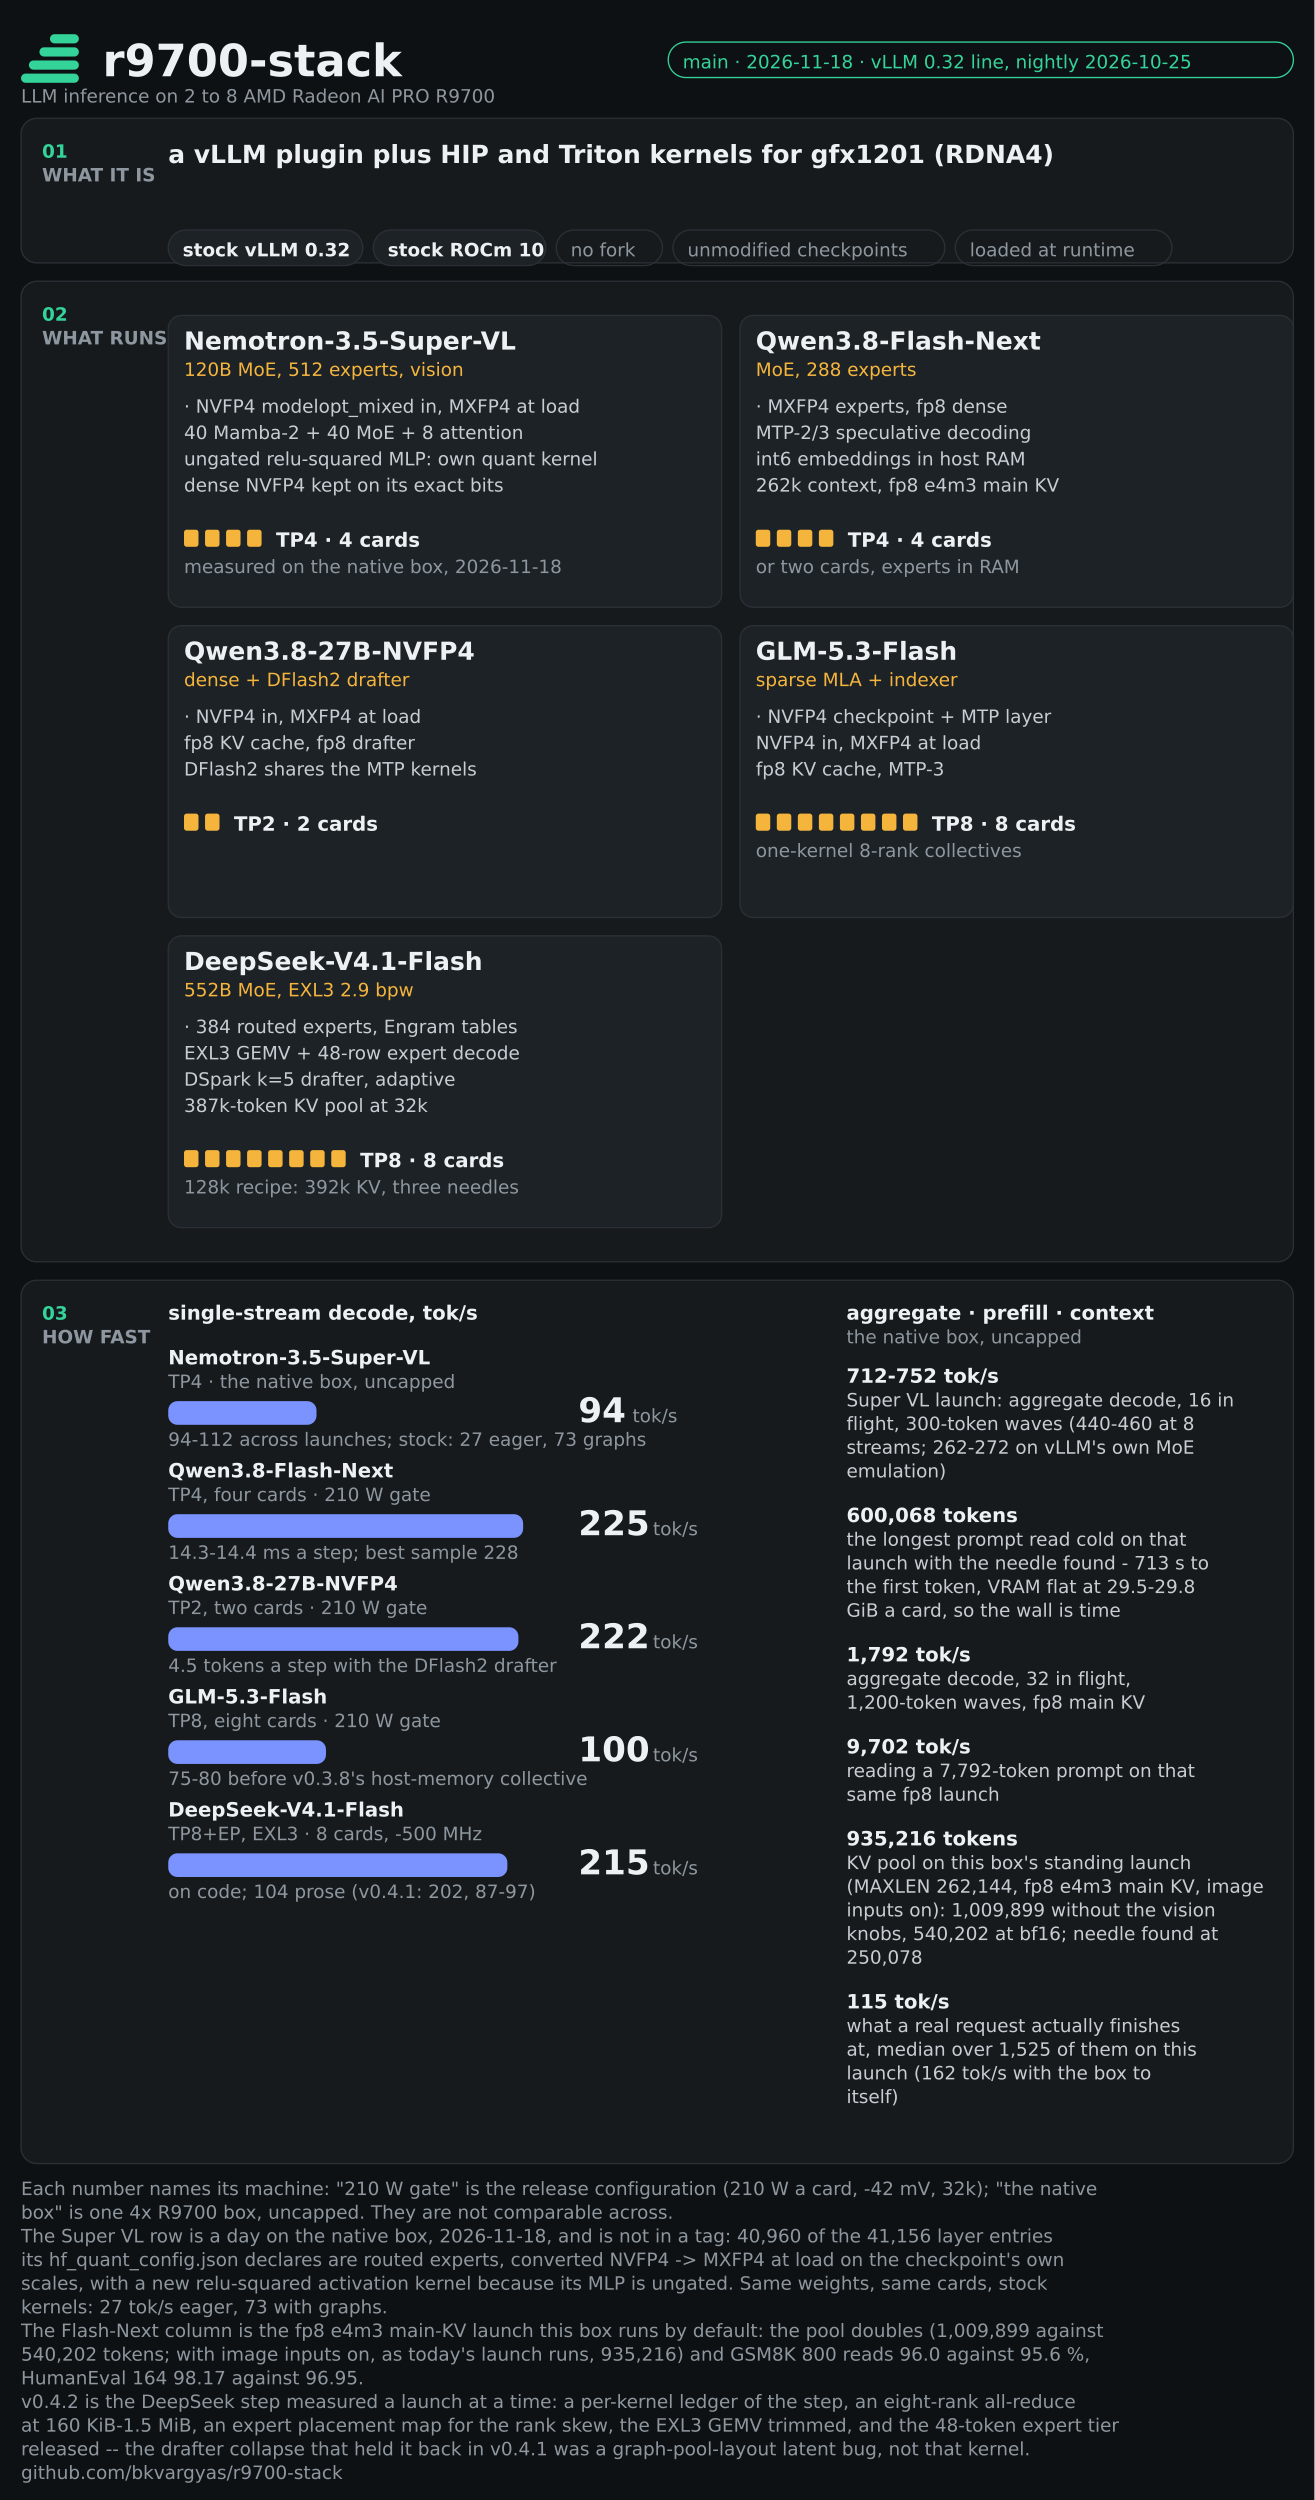
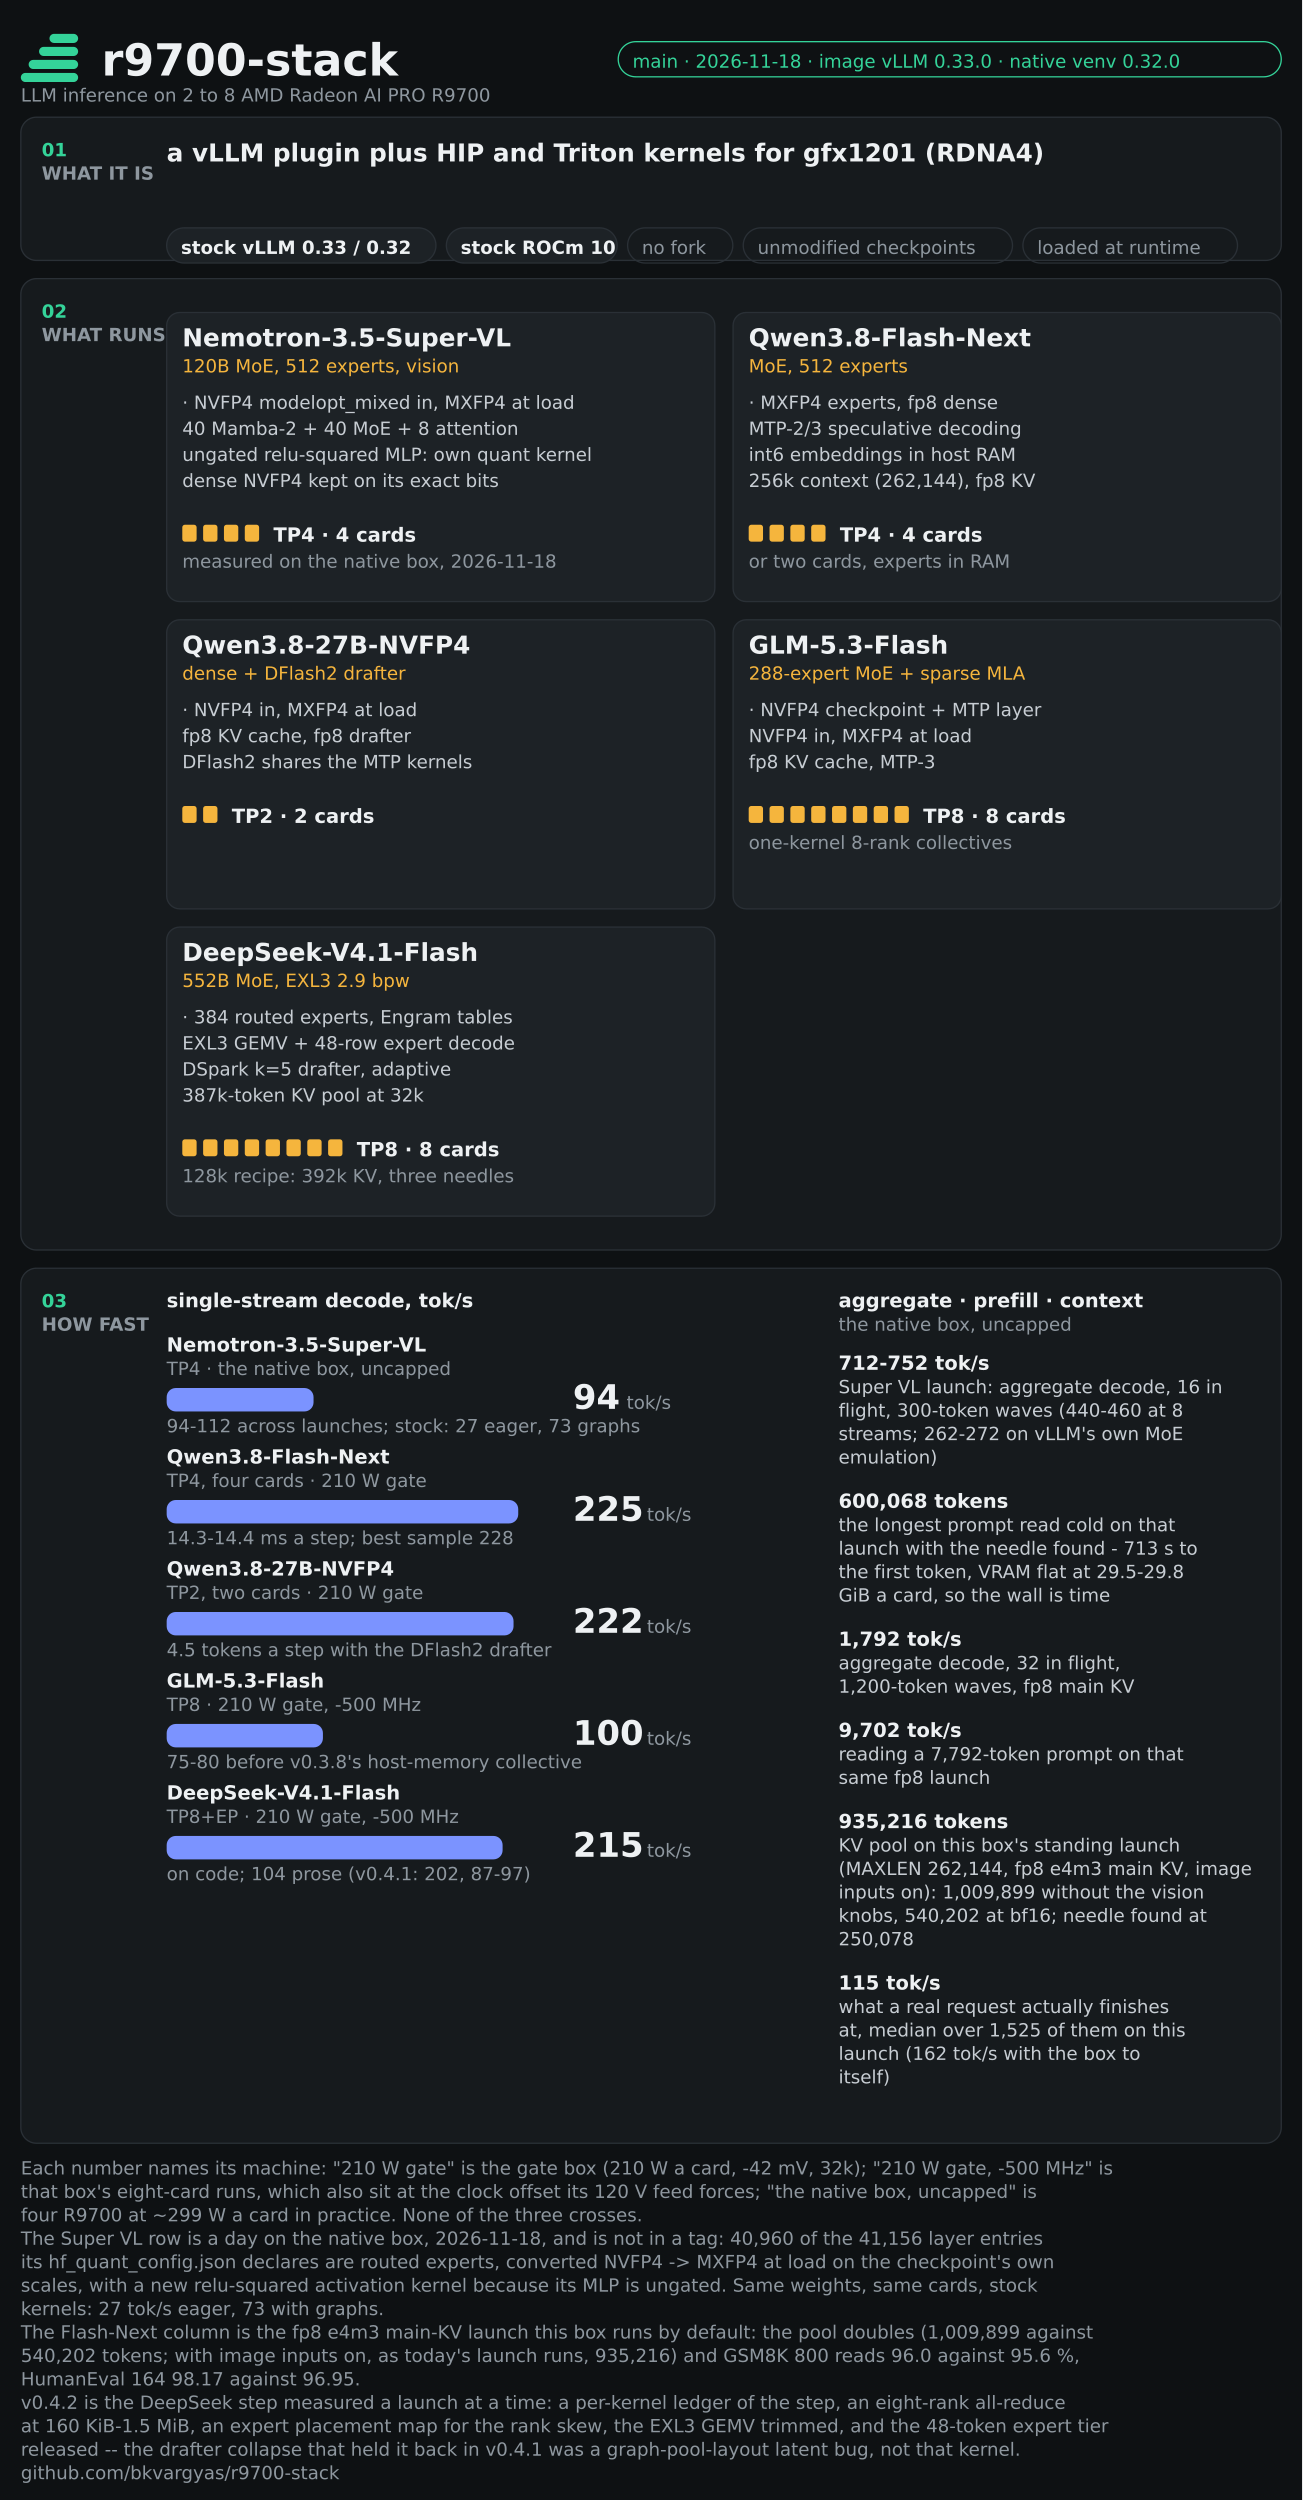
- <svg xmlns="http://www.w3.org/2000/svg" width="1000" height="1902" viewBox="0 0 1000 1902" font-family="Outfit, 'DejaVu Sans', system-ui, sans-serif" role="img">
-   <rect x="0" y="0" width="1000" height="1902" rx="0" fill="#0e1113" stroke="none" />
+ <svg xmlns="http://www.w3.org/2000/svg" width="1000" height="1920" viewBox="0 0 1000 1920" font-family="Outfit, 'DejaVu Sans', system-ui, sans-serif" role="img">
+   <rect x="0" y="0" width="1000" height="1920" rx="0" fill="#0e1113" stroke="none" />
  <rect x="38.0" y="26.0" width="22.0" height="7.0" rx="3.5" fill="#34d399" stroke="none" />
  <rect x="30.0" y="36.0" width="30.0" height="7.0" rx="3.5" fill="#34d399" stroke="none" />
  <rect x="22.0" y="46.0" width="38.0" height="7.0" rx="3.5" fill="#34d399" stroke="none" />
  <rect x="16.0" y="56.0" width="44.0" height="7.0" rx="3.5" fill="#34d399" stroke="none" />
  <text x="78.0" y="58" font-size="34" font-weight="800" fill="#eef1f3">r9700-stack</text>
-   <rect x="508.4" y="32" width="475.6" height="27" rx="13.5" fill="none" stroke="#34d399" />
-   <text x="519.4" y="52" font-size="14" fill="#34d399">main · 2026-11-18 · vLLM 0.32 line, nightly 2026-10-25</text>
+   <rect x="474.8" y="32" width="509.2" height="27" rx="13.5" fill="none" stroke="#34d399" />
+   <text x="485.8" y="52" font-size="14" fill="#34d399">main · 2026-11-18 · image vLLM 0.33.0 · native venv 0.32.0</text>
  <text x="16" y="78" font-size="14" fill="#8e979f">LLM inference on 2 to 8 AMD Radeon AI PRO R9700</text>
  <rect x="16" y="90" width="968" height="110" rx="12" fill="#161a1d" stroke="#2a3036" />
  <text x="32" y="120" font-size="14" font-weight="700" fill="#34d399">01</text>
  <text x="32" y="138" font-size="14" font-weight="700" fill="#8e979f">WHAT IT IS</text>
  <rect x="16" y="214" width="968" height="746" rx="12" fill="#161a1d" stroke="#2a3036" />
  <text x="32" y="244" font-size="14" font-weight="700" fill="#34d399">02</text>
  <text x="32" y="262" font-size="14" font-weight="700" fill="#8e979f">WHAT RUNS</text>
  <rect x="16" y="974" width="968" height="672" rx="12" fill="#161a1d" stroke="#2a3036" />
  <text x="32" y="1004" font-size="14" font-weight="700" fill="#34d399">03</text>
  <text x="32" y="1022" font-size="14" font-weight="700" fill="#8e979f">HOW FAST</text>
  <text x="128" y="124" font-size="19" font-weight="600" fill="#eef1f3">a vLLM plugin plus HIP and Triton kernels for gfx1201 (RDNA4)</text>
-   <rect x="128" y="175" width="148.0" height="27" rx="13.5" fill="#1d2226" stroke="#2a3036" />
-   <text x="139" y="195" font-size="14" font-weight="700" fill="#eef1f3">stock vLLM 0.32</text>
-   <rect x="284.0" y="175" width="131.2" height="27" rx="13.5" fill="#1d2226" stroke="#2a3036" />
-   <text x="295.0" y="195" font-size="14" font-weight="700" fill="#eef1f3">stock ROCm 10</text>
-   <rect x="423.2" y="175" width="80.8" height="27" rx="13.5" fill="none" stroke="#2a3036" />
-   <text x="434.2" y="195" font-size="14" fill="#8e979f">no fork</text>
-   <rect x="512.0" y="175" width="206.8" height="27" rx="13.5" fill="none" stroke="#2a3036" />
-   <text x="523.0" y="195" font-size="14" fill="#8e979f">unmodified checkpoints</text>
-   <rect x="726.8" y="175" width="164.8" height="27" rx="13.5" fill="none" stroke="#2a3036" />
-   <text x="737.8" y="195" font-size="14" fill="#8e979f">loaded at runtime</text>
+   <rect x="128" y="175" width="206.8" height="27" rx="13.5" fill="#1d2226" stroke="#2a3036" />
+   <text x="139" y="195" font-size="14" font-weight="700" fill="#eef1f3">stock vLLM 0.33 / 0.32</text>
+   <rect x="342.8" y="175" width="131.2" height="27" rx="13.5" fill="#1d2226" stroke="#2a3036" />
+   <text x="353.8" y="195" font-size="14" font-weight="700" fill="#eef1f3">stock ROCm 10</text>
+   <rect x="482.0" y="175" width="80.8" height="27" rx="13.5" fill="none" stroke="#2a3036" />
+   <text x="493.0" y="195" font-size="14" fill="#8e979f">no fork</text>
+   <rect x="570.8" y="175" width="206.8" height="27" rx="13.5" fill="none" stroke="#2a3036" />
+   <text x="581.8" y="195" font-size="14" fill="#8e979f">unmodified checkpoints</text>
+   <rect x="785.6" y="175" width="164.8" height="27" rx="13.5" fill="none" stroke="#2a3036" />
+   <text x="796.6" y="195" font-size="14" fill="#8e979f">loaded at runtime</text>
  <rect x="128.0" y="240" width="421.0" height="222" rx="10" fill="#1d2226" stroke="#2a3036" />
  <text x="140.0" y="266" font-size="19" font-weight="700" fill="#eef1f3">Nemotron-3.5-Super-VL</text>
  <text x="140.0" y="286" font-size="14" fill="#f5b53d">120B MoE, 512 experts, vision</text>
  <text x="140.0" y="314" font-size="14" fill="#c7cdd3">·  NVFP4 modelopt_mixed in, MXFP4 at load</text>
  <text x="140.0" y="334" font-size="14" fill="#c7cdd3">   40 Mamba-2 + 40 MoE + 8 attention</text>
  <text x="140.0" y="354" font-size="14" fill="#c7cdd3">   ungated relu-squared MLP: own quant kernel</text>
  <text x="140.0" y="374" font-size="14" fill="#c7cdd3">   dense NVFP4 kept on its exact bits</text>
  <rect x="140.0" y="403" width="11" height="13" rx="2" fill="#f5b53d" stroke="none" />
  <rect x="156.0" y="403" width="11" height="13" rx="2" fill="#f5b53d" stroke="none" />
  <rect x="172.0" y="403" width="11" height="13" rx="2" fill="#f5b53d" stroke="none" />
  <rect x="188.0" y="403" width="11" height="13" rx="2" fill="#f5b53d" stroke="none" />
  <text x="210.0" y="416" font-size="15" font-weight="700" fill="#eef1f3">TP4 · 4 cards</text>
  <text x="140.0" y="436" font-size="14" fill="#8e979f">measured on the native box, 2026-11-18</text>
  <rect x="563.0" y="240" width="421.0" height="222" rx="10" fill="#1d2226" stroke="#2a3036" />
  <text x="575.0" y="266" font-size="19" font-weight="700" fill="#eef1f3">Qwen3.8-Flash-Next</text>
-   <text x="575.0" y="286" font-size="14" fill="#f5b53d">MoE, 288 experts</text>
+   <text x="575.0" y="286" font-size="14" fill="#f5b53d">MoE, 512 experts</text>
  <text x="575.0" y="314" font-size="14" fill="#c7cdd3">·  MXFP4 experts, fp8 dense</text>
  <text x="575.0" y="334" font-size="14" fill="#c7cdd3">   MTP-2/3 speculative decoding</text>
  <text x="575.0" y="354" font-size="14" fill="#c7cdd3">   int6 embeddings in host RAM</text>
-   <text x="575.0" y="374" font-size="14" fill="#c7cdd3">   262k context, fp8 e4m3 main KV</text>
+   <text x="575.0" y="374" font-size="14" fill="#c7cdd3">   256k context (262,144), fp8 KV</text>
  <rect x="575.0" y="403" width="11" height="13" rx="2" fill="#f5b53d" stroke="none" />
  <rect x="591.0" y="403" width="11" height="13" rx="2" fill="#f5b53d" stroke="none" />
  <rect x="607.0" y="403" width="11" height="13" rx="2" fill="#f5b53d" stroke="none" />
  <rect x="623.0" y="403" width="11" height="13" rx="2" fill="#f5b53d" stroke="none" />
  <text x="645.0" y="416" font-size="15" font-weight="700" fill="#eef1f3">TP4 · 4 cards</text>
  <text x="575.0" y="436" font-size="14" fill="#8e979f">or two cards, experts in RAM</text>
  <rect x="128.0" y="476" width="421.0" height="222" rx="10" fill="#1d2226" stroke="#2a3036" />
  <text x="140.0" y="502" font-size="19" font-weight="700" fill="#eef1f3">Qwen3.8-27B-NVFP4</text>
  <text x="140.0" y="522" font-size="14" fill="#f5b53d">dense + DFlash2 drafter</text>
  <text x="140.0" y="550" font-size="14" fill="#c7cdd3">·  NVFP4 in, MXFP4 at load</text>
  <text x="140.0" y="570" font-size="14" fill="#c7cdd3">   fp8 KV cache, fp8 drafter</text>
  <text x="140.0" y="590" font-size="14" fill="#c7cdd3">   DFlash2 shares the MTP kernels</text>
  <rect x="140.0" y="619" width="11" height="13" rx="2" fill="#f5b53d" stroke="none" />
  <rect x="156.0" y="619" width="11" height="13" rx="2" fill="#f5b53d" stroke="none" />
  <text x="178.0" y="632" font-size="15" font-weight="700" fill="#eef1f3">TP2 · 2 cards</text>
  <rect x="563.0" y="476" width="421.0" height="222" rx="10" fill="#1d2226" stroke="#2a3036" />
  <text x="575.0" y="502" font-size="19" font-weight="700" fill="#eef1f3">GLM-5.3-Flash</text>
-   <text x="575.0" y="522" font-size="14" fill="#f5b53d">sparse MLA + indexer</text>
+   <text x="575.0" y="522" font-size="14" fill="#f5b53d">288-expert MoE + sparse MLA</text>
  <text x="575.0" y="550" font-size="14" fill="#c7cdd3">·  NVFP4 checkpoint + MTP layer</text>
  <text x="575.0" y="570" font-size="14" fill="#c7cdd3">   NVFP4 in, MXFP4 at load</text>
  <text x="575.0" y="590" font-size="14" fill="#c7cdd3">   fp8 KV cache, MTP-3</text>
  <rect x="575.0" y="619" width="11" height="13" rx="2" fill="#f5b53d" stroke="none" />
  <rect x="591.0" y="619" width="11" height="13" rx="2" fill="#f5b53d" stroke="none" />
  <rect x="607.0" y="619" width="11" height="13" rx="2" fill="#f5b53d" stroke="none" />
  <rect x="623.0" y="619" width="11" height="13" rx="2" fill="#f5b53d" stroke="none" />
  <rect x="639.0" y="619" width="11" height="13" rx="2" fill="#f5b53d" stroke="none" />
  <rect x="655.0" y="619" width="11" height="13" rx="2" fill="#f5b53d" stroke="none" />
  <rect x="671.0" y="619" width="11" height="13" rx="2" fill="#f5b53d" stroke="none" />
  <rect x="687.0" y="619" width="11" height="13" rx="2" fill="#f5b53d" stroke="none" />
  <text x="709.0" y="632" font-size="15" font-weight="700" fill="#eef1f3">TP8 · 8 cards</text>
  <text x="575.0" y="652" font-size="14" fill="#8e979f">one-kernel 8-rank collectives</text>
  <rect x="128.0" y="712" width="421.0" height="222" rx="10" fill="#1d2226" stroke="#2a3036" />
  <text x="140.0" y="738" font-size="19" font-weight="700" fill="#eef1f3">DeepSeek-V4.1-Flash</text>
  <text x="140.0" y="758" font-size="14" fill="#f5b53d">552B MoE, EXL3 2.9 bpw</text>
  <text x="140.0" y="786" font-size="14" fill="#c7cdd3">·  384 routed experts, Engram tables</text>
  <text x="140.0" y="806" font-size="14" fill="#c7cdd3">   EXL3 GEMV + 48-row expert decode</text>
  <text x="140.0" y="826" font-size="14" fill="#c7cdd3">   DSpark k=5 drafter, adaptive</text>
  <text x="140.0" y="846" font-size="14" fill="#c7cdd3">   387k-token KV pool at 32k</text>
  <rect x="140.0" y="875" width="11" height="13" rx="2" fill="#f5b53d" stroke="none" />
  <rect x="156.0" y="875" width="11" height="13" rx="2" fill="#f5b53d" stroke="none" />
  <rect x="172.0" y="875" width="11" height="13" rx="2" fill="#f5b53d" stroke="none" />
  <rect x="188.0" y="875" width="11" height="13" rx="2" fill="#f5b53d" stroke="none" />
  <rect x="204.0" y="875" width="11" height="13" rx="2" fill="#f5b53d" stroke="none" />
  <rect x="220.0" y="875" width="11" height="13" rx="2" fill="#f5b53d" stroke="none" />
  <rect x="236.0" y="875" width="11" height="13" rx="2" fill="#f5b53d" stroke="none" />
  <rect x="252.0" y="875" width="11" height="13" rx="2" fill="#f5b53d" stroke="none" />
  <text x="274.0" y="888" font-size="15" font-weight="700" fill="#eef1f3">TP8 · 8 cards</text>
  <text x="140.0" y="908" font-size="14" fill="#8e979f">128k recipe: 392k KV, three needles</text>
  <text x="128" y="1004" font-size="15" font-weight="700" fill="#eef1f3">single-stream decode, tok/s</text>
  <text x="128" y="1038" font-size="15" font-weight="700" fill="#eef1f3">Nemotron-3.5-Super-VL</text>
  <text x="128" y="1056" font-size="14" fill="#8e979f">TP4 · the native box, uncapped</text>
  <rect x="128" y="1066" width="112.8" height="18" rx="7" fill="#7b93ff" stroke="none" />
  <text x="440" y="1082" font-size="26" font-weight="800" fill="#eef1f3">94</text>
  <text x="481.2" y="1082" font-size="14" fill="#8e979f">tok/s</text>
  <text x="128" y="1100" font-size="14" fill="#8e979f">94-112 across launches; stock: 27 eager, 73 graphs</text>
  <text x="128" y="1124" font-size="15" font-weight="700" fill="#eef1f3">Qwen3.8-Flash-Next</text>
  <text x="128" y="1142" font-size="14" fill="#8e979f">TP4, four cards · 210 W gate</text>
  <rect x="128" y="1152" width="270.0" height="18" rx="7" fill="#7b93ff" stroke="none" />
  <text x="440" y="1168" font-size="26" font-weight="800" fill="#eef1f3">225</text>
  <text x="496.8" y="1168" font-size="14" fill="#8e979f">tok/s</text>
  <text x="128" y="1186" font-size="14" fill="#8e979f">14.3-14.4 ms a step; best sample 228</text>
  <text x="128" y="1210" font-size="15" font-weight="700" fill="#eef1f3">Qwen3.8-27B-NVFP4</text>
  <text x="128" y="1228" font-size="14" fill="#8e979f">TP2, two cards · 210 W gate</text>
  <rect x="128" y="1238" width="266.4" height="18" rx="7" fill="#7b93ff" stroke="none" />
  <text x="440" y="1254" font-size="26" font-weight="800" fill="#eef1f3">222</text>
  <text x="496.8" y="1254" font-size="14" fill="#8e979f">tok/s</text>
  <text x="128" y="1272" font-size="14" fill="#8e979f">4.5 tokens a step with the DFlash2 drafter</text>
  <text x="128" y="1296" font-size="15" font-weight="700" fill="#eef1f3">GLM-5.3-Flash</text>
-   <text x="128" y="1314" font-size="14" fill="#8e979f">TP8, eight cards · 210 W gate</text>
+   <text x="128" y="1314" font-size="14" fill="#8e979f">TP8 · 210 W gate, -500 MHz</text>
  <rect x="128" y="1324" width="120.0" height="18" rx="7" fill="#7b93ff" stroke="none" />
  <text x="440" y="1340" font-size="26" font-weight="800" fill="#eef1f3">100</text>
  <text x="496.8" y="1340" font-size="14" fill="#8e979f">tok/s</text>
  <text x="128" y="1358" font-size="14" fill="#8e979f">75-80 before v0.3.8's host-memory collective</text>
  <text x="128" y="1382" font-size="15" font-weight="700" fill="#eef1f3">DeepSeek-V4.1-Flash</text>
-   <text x="128" y="1400" font-size="14" fill="#8e979f">TP8+EP, EXL3 · 8 cards, -500 MHz</text>
+   <text x="128" y="1400" font-size="14" fill="#8e979f">TP8+EP · 210 W gate, -500 MHz</text>
  <rect x="128" y="1410" width="258.0" height="18" rx="7" fill="#7b93ff" stroke="none" />
  <text x="440" y="1426" font-size="26" font-weight="800" fill="#eef1f3">215</text>
  <text x="496.8" y="1426" font-size="14" fill="#8e979f">tok/s</text>
  <text x="128" y="1444" font-size="14" fill="#8e979f">on code; 104 prose (v0.4.1: 202, 87-97)</text>
  <text x="644" y="1004" font-size="15" font-weight="700" fill="#eef1f3">aggregate · prefill · context</text>
  <text x="644" y="1022" font-size="14" fill="#8e979f">the native box, uncapped</text>
  <text x="644" y="1052" font-size="15" font-weight="700" fill="#eef1f3">712-752 tok/s</text>
  <text x="644" y="1070" font-size="14" fill="#c7cdd3">Super VL launch: aggregate decode, 16 in</text>
  <text x="644" y="1088" font-size="14" fill="#c7cdd3">flight, 300-token waves (440-460 at 8</text>
  <text x="644" y="1106" font-size="14" fill="#c7cdd3">streams; 262-272 on vLLM's own MoE</text>
  <text x="644" y="1124" font-size="14" fill="#c7cdd3">emulation)</text>
  <text x="644" y="1158" font-size="15" font-weight="700" fill="#eef1f3">600,068 tokens</text>
  <text x="644" y="1176" font-size="14" fill="#c7cdd3">the longest prompt read cold on that</text>
  <text x="644" y="1194" font-size="14" fill="#c7cdd3">launch with the needle found - 713 s to</text>
  <text x="644" y="1212" font-size="14" fill="#c7cdd3">the first token, VRAM flat at 29.5-29.8</text>
  <text x="644" y="1230" font-size="14" fill="#c7cdd3">GiB a card, so the wall is time</text>
  <text x="644" y="1264" font-size="15" font-weight="700" fill="#eef1f3">1,792 tok/s</text>
  <text x="644" y="1282" font-size="14" fill="#c7cdd3">aggregate decode, 32 in flight,</text>
  <text x="644" y="1300" font-size="14" fill="#c7cdd3">1,200-token waves, fp8 main KV</text>
  <text x="644" y="1334" font-size="15" font-weight="700" fill="#eef1f3">9,702 tok/s</text>
  <text x="644" y="1352" font-size="14" fill="#c7cdd3">reading a 7,792-token prompt on that</text>
  <text x="644" y="1370" font-size="14" fill="#c7cdd3">same fp8 launch</text>
  <text x="644" y="1404" font-size="15" font-weight="700" fill="#eef1f3">935,216 tokens</text>
  <text x="644" y="1422" font-size="14" fill="#c7cdd3">KV pool on this box's standing launch</text>
  <text x="644" y="1440" font-size="14" fill="#c7cdd3">(MAXLEN 262,144, fp8 e4m3 main KV, image</text>
  <text x="644" y="1458" font-size="14" fill="#c7cdd3">inputs on): 1,009,899 without the vision</text>
  <text x="644" y="1476" font-size="14" fill="#c7cdd3">knobs, 540,202 at bf16; needle found at</text>
  <text x="644" y="1494" font-size="14" fill="#c7cdd3">250,078</text>
  <text x="644" y="1528" font-size="15" font-weight="700" fill="#eef1f3">115 tok/s</text>
  <text x="644" y="1546" font-size="14" fill="#c7cdd3">what a real request actually finishes</text>
  <text x="644" y="1564" font-size="14" fill="#c7cdd3">at, median over 1,525 of them on this</text>
  <text x="644" y="1582" font-size="14" fill="#c7cdd3">launch (162 tok/s with the box to</text>
  <text x="644" y="1600" font-size="14" fill="#c7cdd3">itself)</text>
-   <text x="16" y="1670" font-size="14" fill="#8e979f">Each number names its machine: "210 W gate" is the release configuration (210 W a card, -42 mV, 32k); "the native</text>
-   <text x="16" y="1688" font-size="14" fill="#8e979f">box" is one 4x R9700 box, uncapped. They are not comparable across.</text>
-   <text x="16" y="1706" font-size="14" fill="#8e979f">The Super VL row is a day on the native box, 2026-11-18, and is not in a tag: 40,960 of the 41,156 layer entries</text>
-   <text x="16" y="1724" font-size="14" fill="#8e979f">its hf_quant_config.json declares are routed experts, converted NVFP4 -&gt; MXFP4 at load on the checkpoint's own</text>
-   <text x="16" y="1742" font-size="14" fill="#8e979f">scales, with a new relu-squared activation kernel because its MLP is ungated. Same weights, same cards, stock</text>
-   <text x="16" y="1760" font-size="14" fill="#8e979f">kernels: 27 tok/s eager, 73 with graphs.</text>
-   <text x="16" y="1778" font-size="14" fill="#8e979f">The Flash-Next column is the fp8 e4m3 main-KV launch this box runs by default: the pool doubles (1,009,899 against</text>
-   <text x="16" y="1796" font-size="14" fill="#8e979f">540,202 tokens; with image inputs on, as today's launch runs, 935,216) and GSM8K 800 reads 96.0 against 95.6 %,</text>
-   <text x="16" y="1814" font-size="14" fill="#8e979f">HumanEval 164 98.17 against 96.95.</text>
-   <text x="16" y="1832" font-size="14" fill="#8e979f">v0.4.2 is the DeepSeek step measured a launch at a time: a per-kernel ledger of the step, an eight-rank all-reduce</text>
-   <text x="16" y="1850" font-size="14" fill="#8e979f">at 160 KiB-1.5 MiB, an expert placement map for the rank skew, the EXL3 GEMV trimmed, and the 48-token expert tier</text>
-   <text x="16" y="1868" font-size="14" fill="#8e979f">released -- the drafter collapse that held it back in v0.4.1 was a graph-pool-layout latent bug, not that kernel.</text>
-   <text x="16" y="1886" font-size="14" fill="#8e979f">github.com/bkvargyas/r9700-stack</text>
+   <text x="16" y="1670" font-size="14" fill="#8e979f">Each number names its machine: "210 W gate" is the gate box (210 W a card, -42 mV, 32k); "210 W gate, -500 MHz" is</text>
+   <text x="16" y="1688" font-size="14" fill="#8e979f">that box's eight-card runs, which also sit at the clock offset its 120 V feed forces; "the native box, uncapped" is</text>
+   <text x="16" y="1706" font-size="14" fill="#8e979f">four R9700 at ~299 W a card in practice. None of the three crosses.</text>
+   <text x="16" y="1724" font-size="14" fill="#8e979f">The Super VL row is a day on the native box, 2026-11-18, and is not in a tag: 40,960 of the 41,156 layer entries</text>
+   <text x="16" y="1742" font-size="14" fill="#8e979f">its hf_quant_config.json declares are routed experts, converted NVFP4 -&gt; MXFP4 at load on the checkpoint's own</text>
+   <text x="16" y="1760" font-size="14" fill="#8e979f">scales, with a new relu-squared activation kernel because its MLP is ungated. Same weights, same cards, stock</text>
+   <text x="16" y="1778" font-size="14" fill="#8e979f">kernels: 27 tok/s eager, 73 with graphs.</text>
+   <text x="16" y="1796" font-size="14" fill="#8e979f">The Flash-Next column is the fp8 e4m3 main-KV launch this box runs by default: the pool doubles (1,009,899 against</text>
+   <text x="16" y="1814" font-size="14" fill="#8e979f">540,202 tokens; with image inputs on, as today's launch runs, 935,216) and GSM8K 800 reads 96.0 against 95.6 %,</text>
+   <text x="16" y="1832" font-size="14" fill="#8e979f">HumanEval 164 98.17 against 96.95.</text>
+   <text x="16" y="1850" font-size="14" fill="#8e979f">v0.4.2 is the DeepSeek step measured a launch at a time: a per-kernel ledger of the step, an eight-rank all-reduce</text>
+   <text x="16" y="1868" font-size="14" fill="#8e979f">at 160 KiB-1.5 MiB, an expert placement map for the rank skew, the EXL3 GEMV trimmed, and the 48-token expert tier</text>
+   <text x="16" y="1886" font-size="14" fill="#8e979f">released -- the drafter collapse that held it back in v0.4.1 was a graph-pool-layout latent bug, not that kernel.</text>
+   <text x="16" y="1904" font-size="14" fill="#8e979f">github.com/bkvargyas/r9700-stack</text>
</svg>
